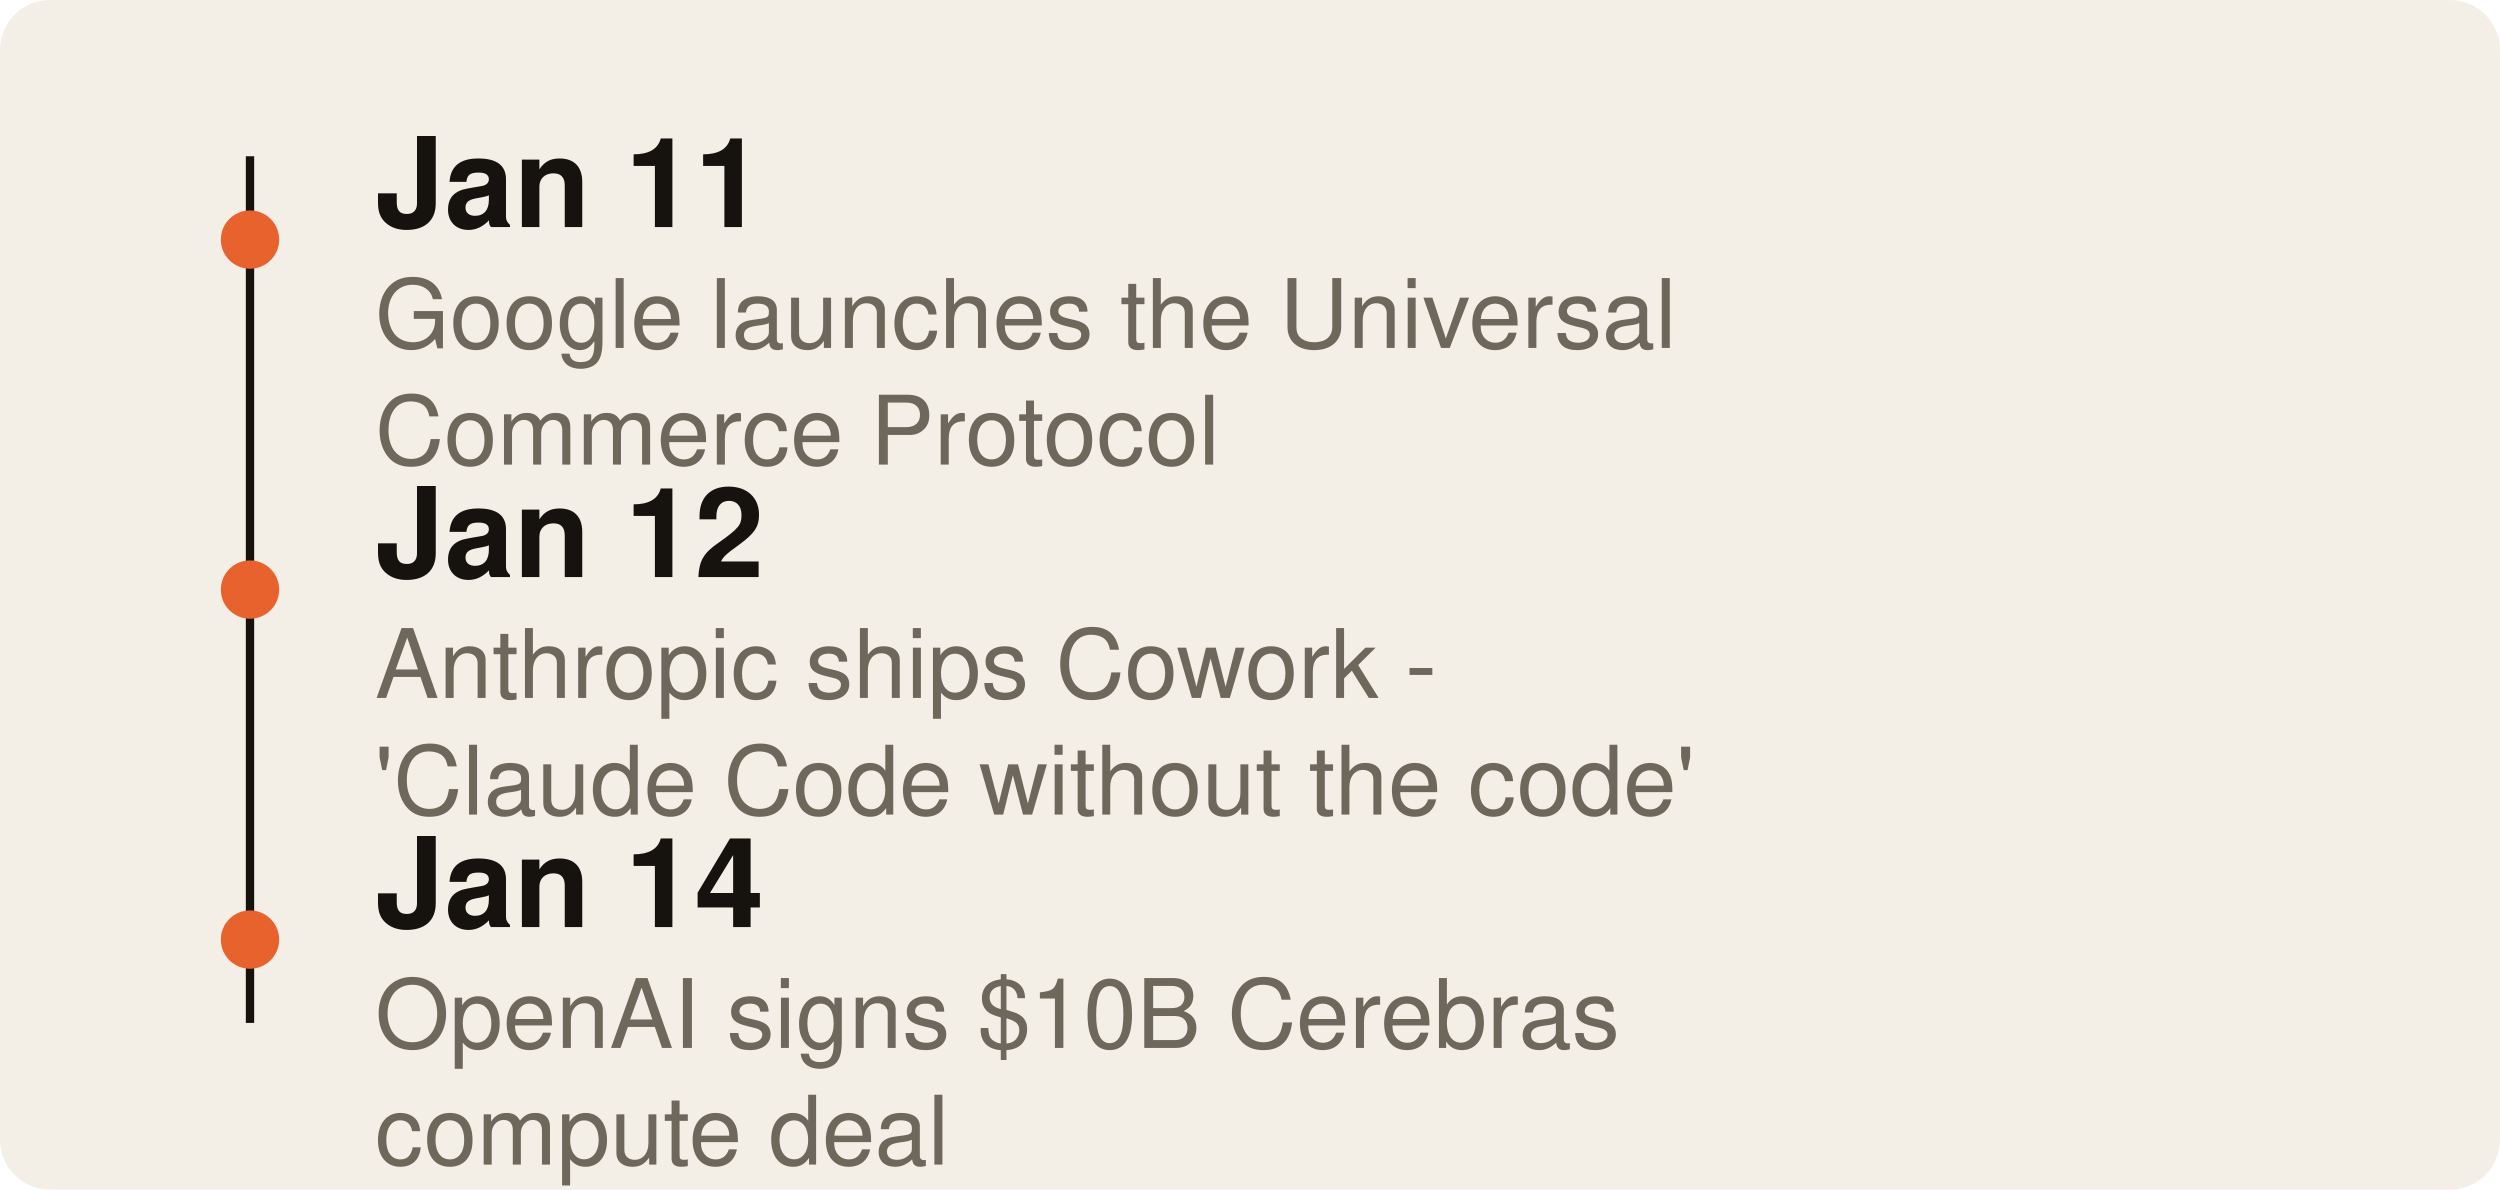
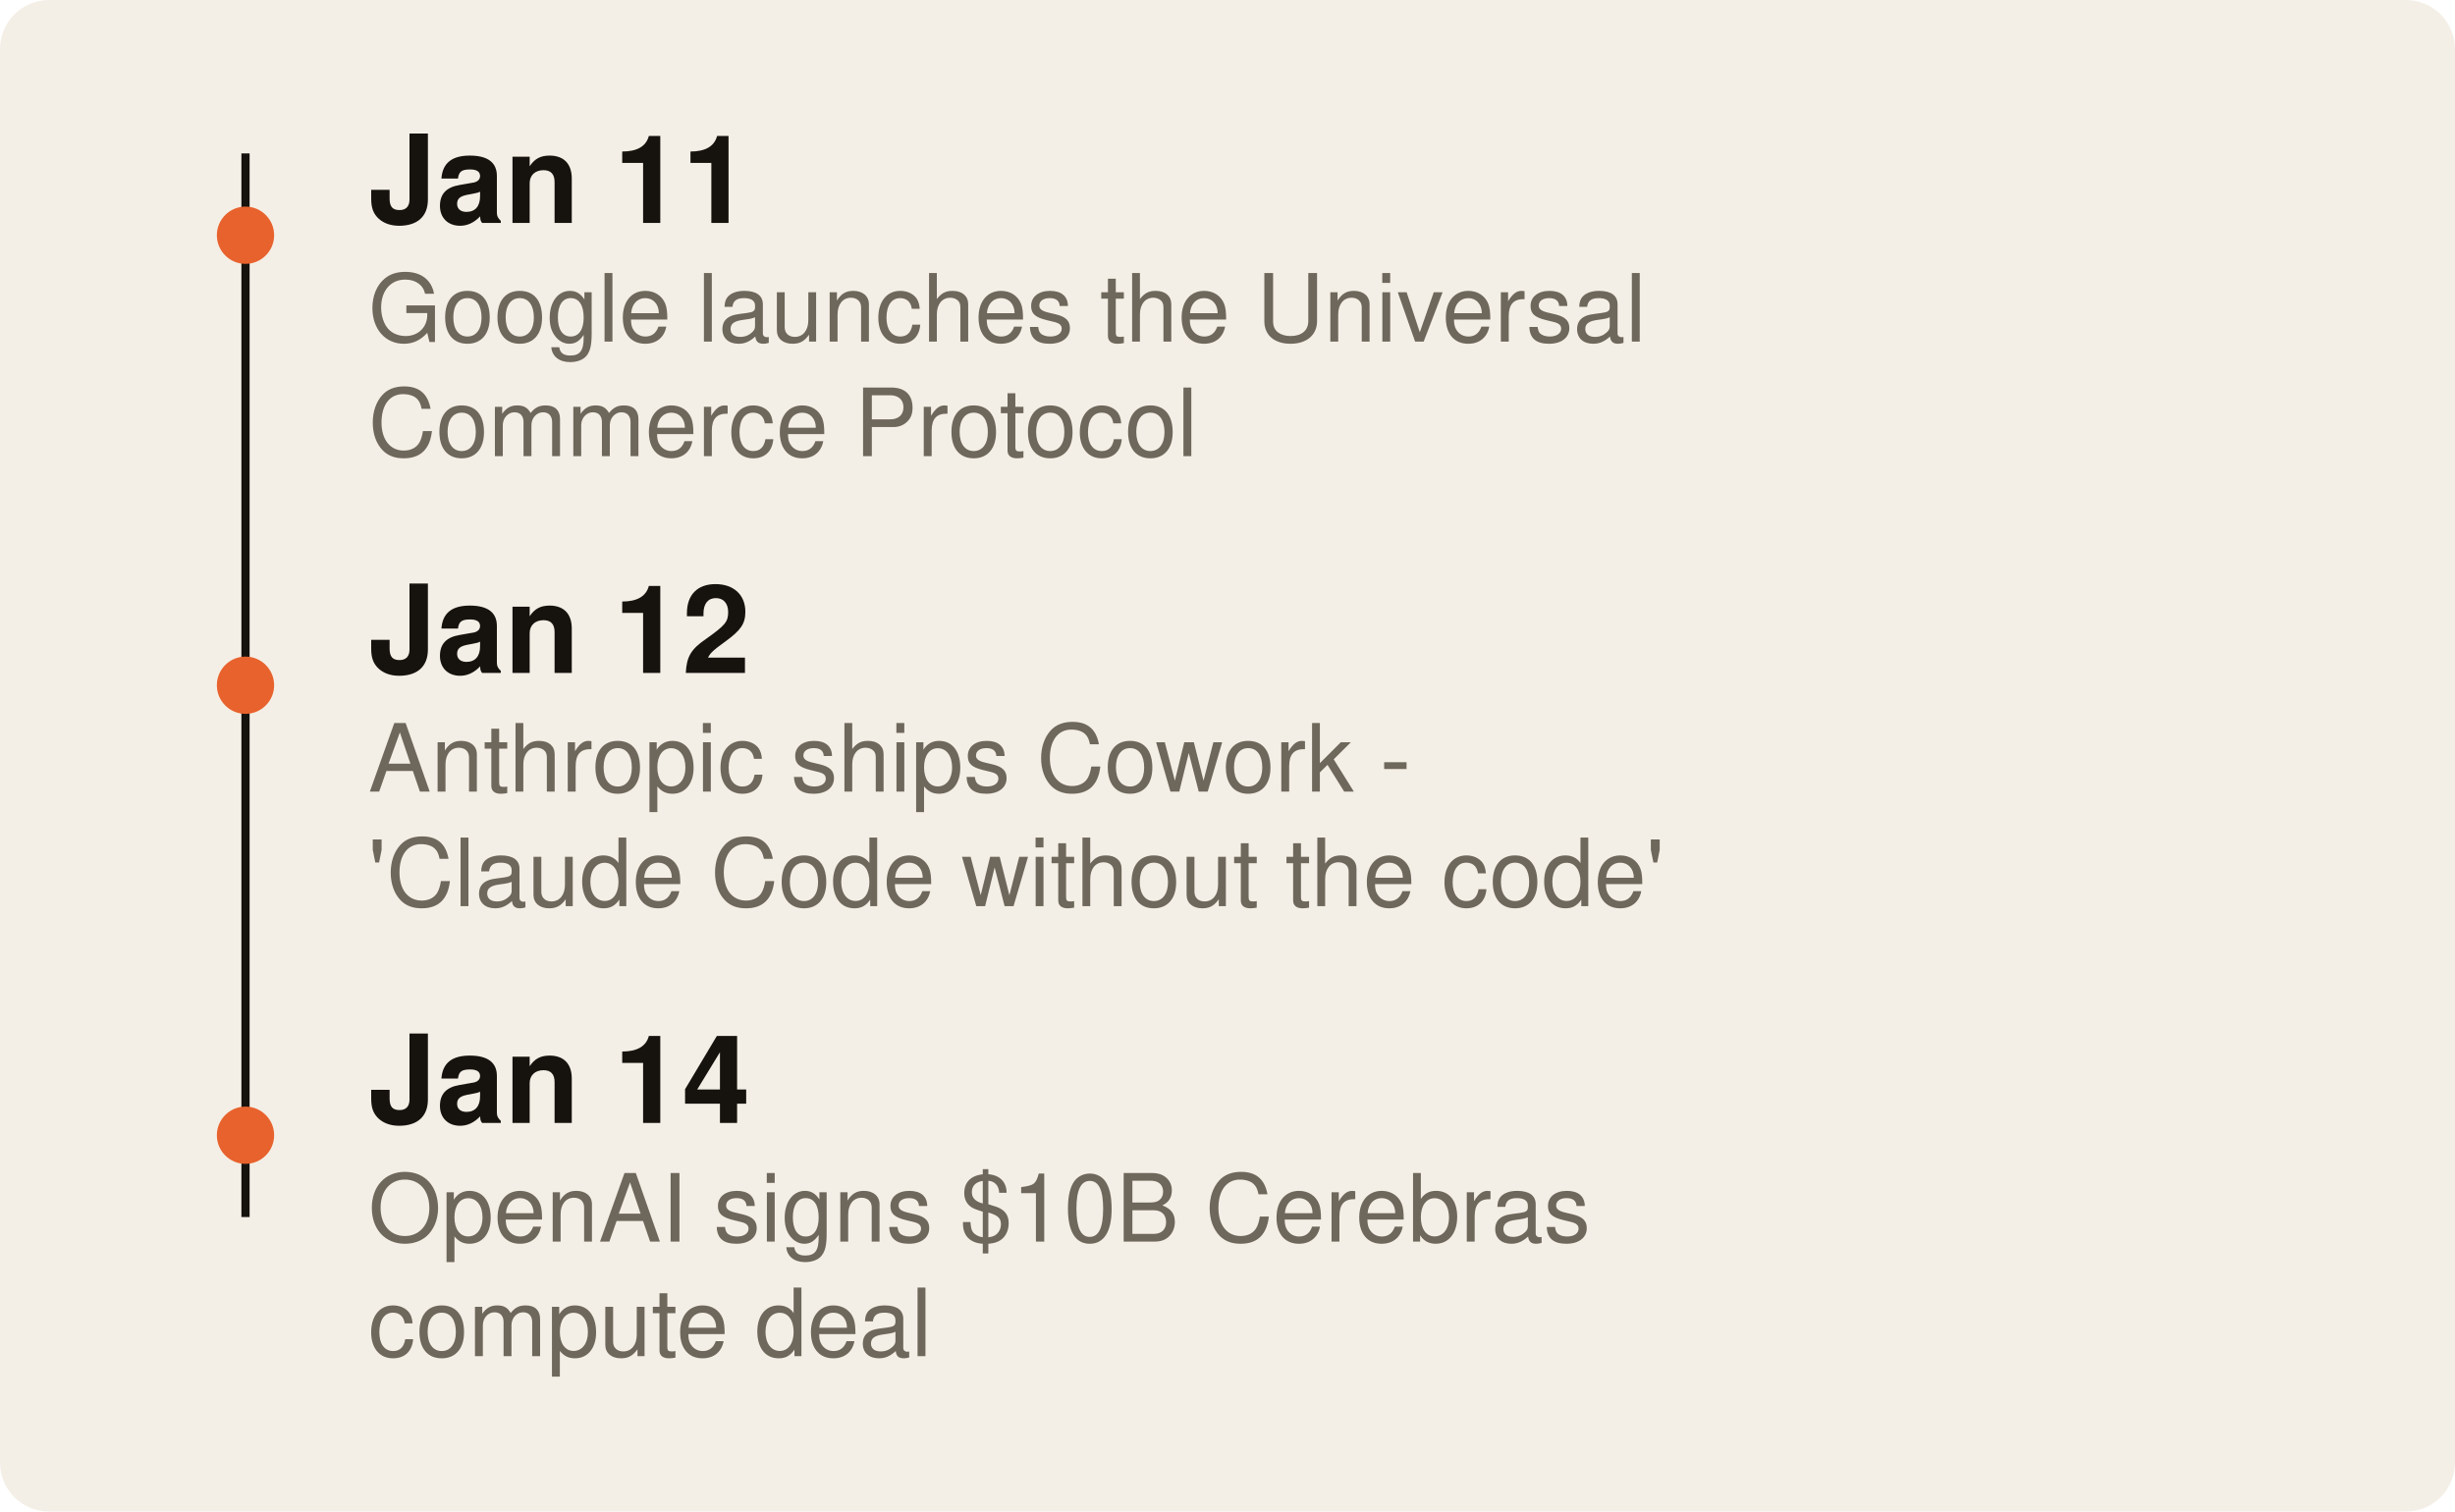
- <svg xmlns="http://www.w3.org/2000/svg" width="1200" height="571" viewBox="0 0 1200 571">
-   <rect width="1200" height="571" fill="#F4EFE6" rx="24" />
-   <line x1="120" y1="75" x2="120" y2="491" stroke="#16130E" stroke-width="4" />
+ <svg xmlns="http://www.w3.org/2000/svg" width="1200" height="739" viewBox="0 0 1200 739">
+   <rect width="1200" height="739" fill="#F4EFE6" rx="24" />
+   <line x1="120" y1="75" x2="120" y2="595" stroke="#16130E" stroke-width="4" />
  <circle cx="120" cy="115" r="14" fill="#E8622D" />
  <text x="180" y="109" font-family="Helvetica,Arial,sans-serif" font-size="60" font-weight="700" fill="#16130E">Jan 11</text>
  <text x="180" y="167" font-family="Helvetica,Arial,sans-serif" font-size="46" fill="#6E675C">Google launches the Universal</text>
  <text x="180" y="223" font-family="Helvetica,Arial,sans-serif" font-size="46" fill="#6E675C">Commerce Protocol</text>
-   <circle cx="120" cy="283" r="14" fill="#E8622D" />
-   <text x="180" y="277" font-family="Helvetica,Arial,sans-serif" font-size="60" font-weight="700" fill="#16130E">Jan 12</text>
-   <text x="180" y="335" font-family="Helvetica,Arial,sans-serif" font-size="46" fill="#6E675C">Anthropic ships Cowork -</text>
-   <text x="180" y="391" font-family="Helvetica,Arial,sans-serif" font-size="46" fill="#6E675C">'Claude Code without the code'</text>
-   <circle cx="120" cy="451" r="14" fill="#E8622D" />
-   <text x="180" y="445" font-family="Helvetica,Arial,sans-serif" font-size="60" font-weight="700" fill="#16130E">Jan 14</text>
-   <text x="180" y="503" font-family="Helvetica,Arial,sans-serif" font-size="46" fill="#6E675C">OpenAI signs $10B Cerebras</text>
-   <text x="180" y="559" font-family="Helvetica,Arial,sans-serif" font-size="46" fill="#6E675C">compute deal</text>
+   <circle cx="120" cy="335" r="14" fill="#E8622D" />
+   <text x="180" y="329" font-family="Helvetica,Arial,sans-serif" font-size="60" font-weight="700" fill="#16130E">Jan 12</text>
+   <text x="180" y="387" font-family="Helvetica,Arial,sans-serif" font-size="46" fill="#6E675C">Anthropic ships Cowork -</text>
+   <text x="180" y="443" font-family="Helvetica,Arial,sans-serif" font-size="46" fill="#6E675C">'Claude Code without the code'</text>
+   <circle cx="120" cy="555" r="14" fill="#E8622D" />
+   <text x="180" y="549" font-family="Helvetica,Arial,sans-serif" font-size="60" font-weight="700" fill="#16130E">Jan 14</text>
+   <text x="180" y="607" font-family="Helvetica,Arial,sans-serif" font-size="46" fill="#6E675C">OpenAI signs $10B Cerebras</text>
+   <text x="180" y="663" font-family="Helvetica,Arial,sans-serif" font-size="46" fill="#6E675C">compute deal</text>
</svg>
